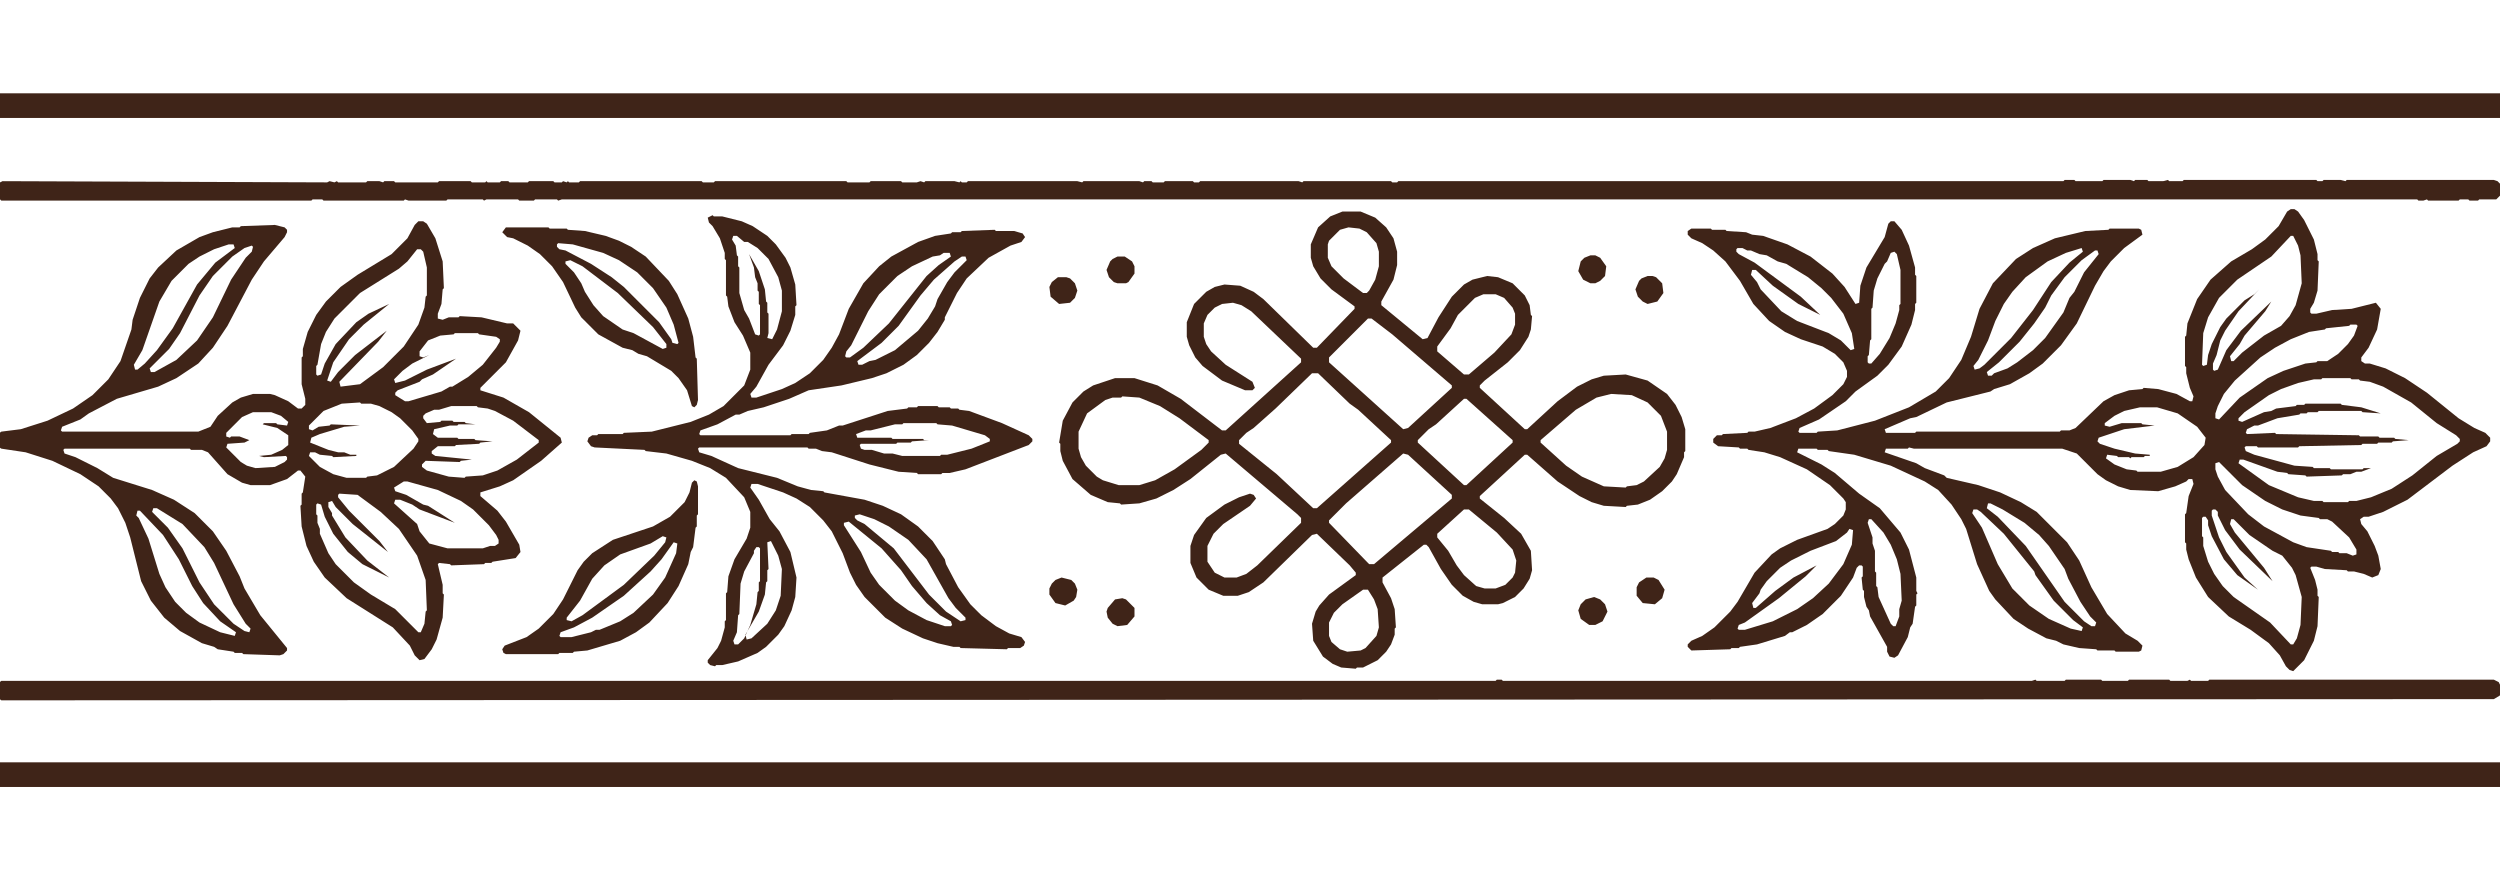
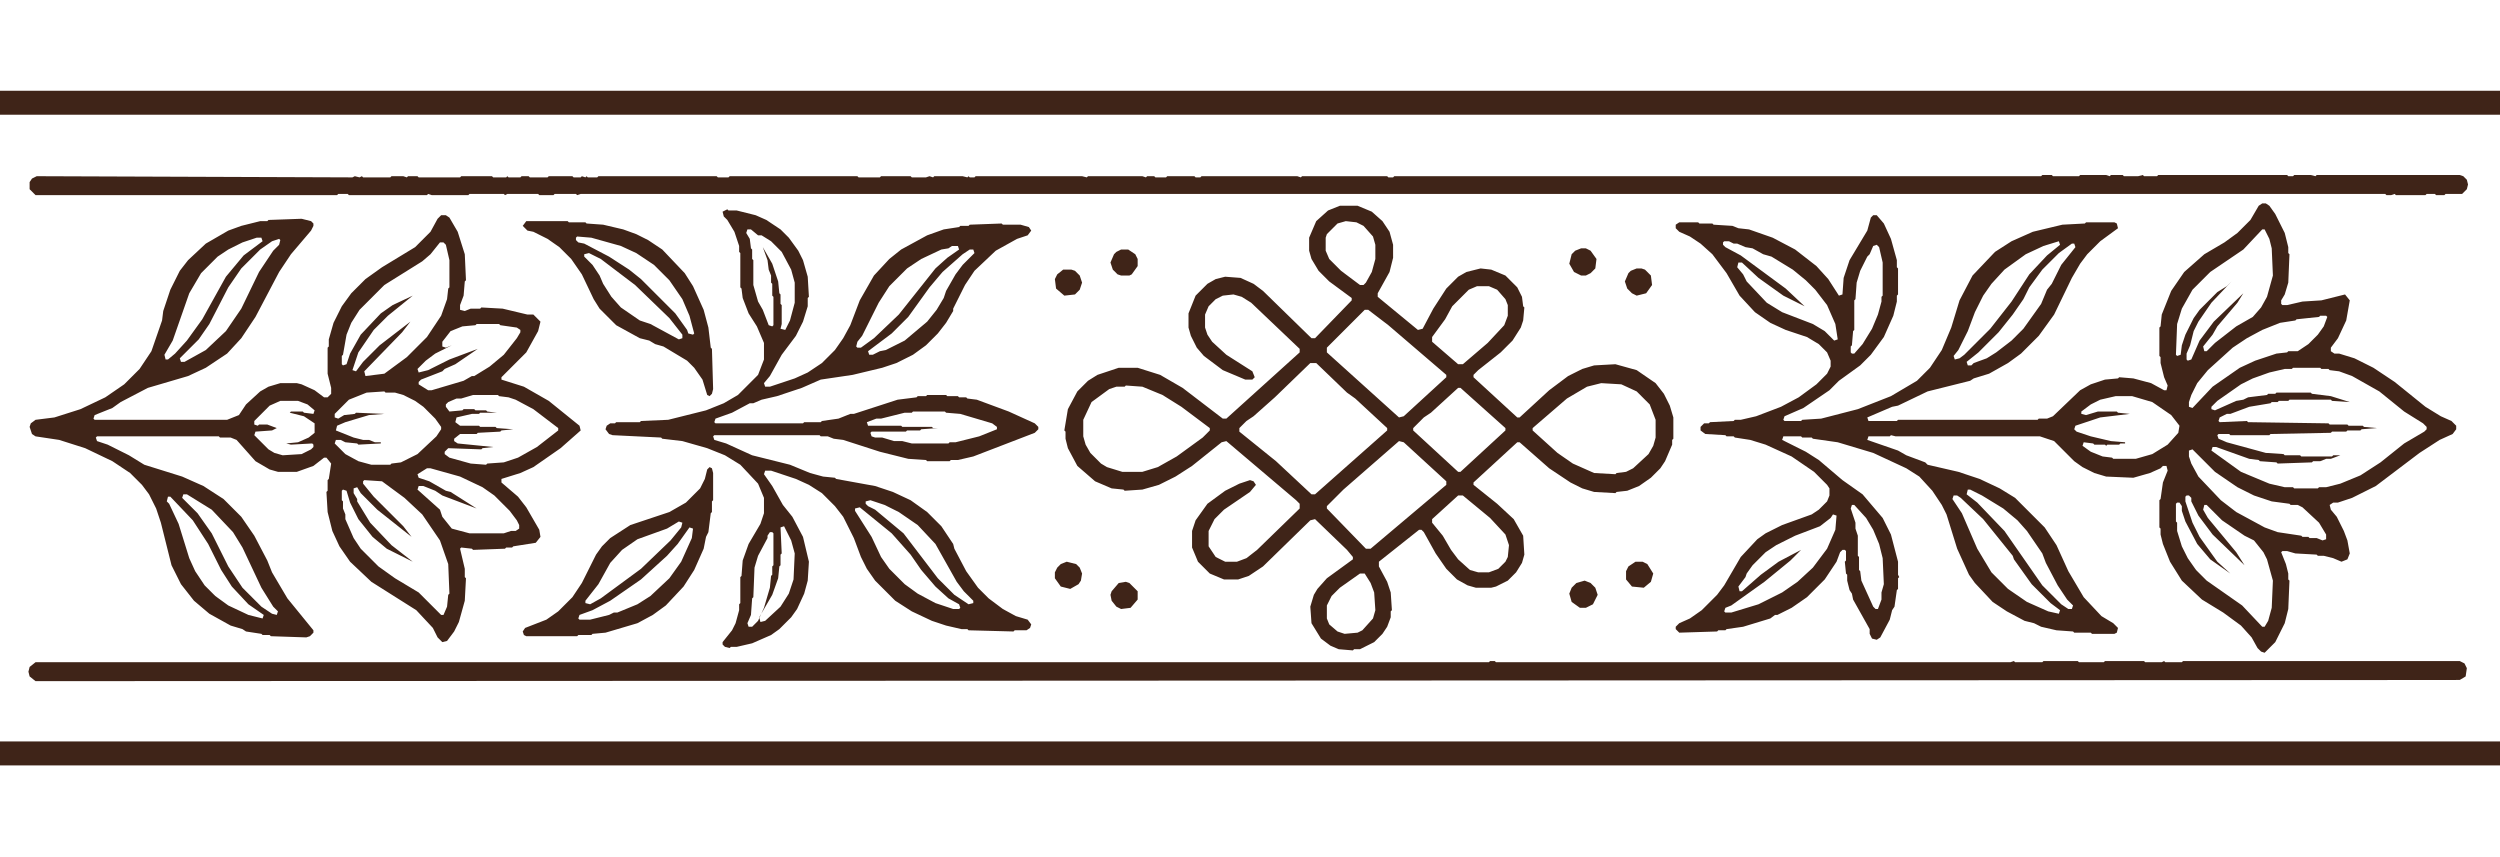
- <svg xmlns="http://www.w3.org/2000/svg" width="284" height="100" viewBox="8 0 284 100">
+ <svg xmlns="http://www.w3.org/2000/svg" width="292" height="100" viewBox="4 0 292 100">
  <defs>
    <clipPath id="interior">
      <rect x="5" y="19" width="290" height="62" />
    </clipPath>
  </defs>
  <g clip-path="url(#interior)">
    <g transform="translate(300 0) rotate(90) scale(0.1381215)">
      <path fill="#3F2418" fill-rule="evenodd" d="M364,1652L360,1653L339,1679L327,1700L321,1719L319,1719L298,1698L280,1688L272,1686L266,1692L266,1697L261,1718L260,1736L261,1737L261,1745L263,1750L262,1754L258,1754L250,1751L238,1750L237,1749L215,1750L196,1756L184,1763L182,1766L182,1770L185,1773L196,1779L209,1792L226,1820L236,1834L248,1846L259,1854L273,1861L287,1865L293,1865L294,1866L316,1866L328,1863L333,1863L336,1866L336,1869L330,1877L325,1888L324,1892L324,1906L327,1916L331,1923L342,1935L351,1941L355,1951L355,2063L354,2064L351,2063L345,2048L340,2041L328,2018L318,1984L311,1969L299,1951L286,1939L268,1927L230,1907L215,1897L195,1880L191,1878L189,1878L187,1880L185,1888L186,1916L187,1917L187,1923L191,1939L195,1950L206,1969L220,1984L229,1991L245,1999L263,2005L271,2006L297,2015L312,2025L325,2038L336,2054L346,2075L353,2097L355,2113L358,2117L361,2118L367,2116L369,2113L372,2093L379,2071L390,2048L400,2033L410,2023L418,2017L430,2011L442,2007L478,1998L494,1990L508,1979L519,1966L529,1948L532,1938L534,1935L536,1922L537,1921L537,1915L538,1914L539,1884L538,1881L535,1878L533,1878L506,1900L484,1913L474,1917L453,1928L437,1939L422,1954L411,1971L403,1989L393,2021L385,2034L376,2052L373,2061L370,2062L369,2061L369,1958L370,1957L370,1948L372,1943L390,1927L397,1915L399,1908L399,1892L394,1878L387,1869L387,1867L392,1863L405,1865L406,1866L415,1866L416,1867L433,1866L449,1862L462,1856L475,1847L492,1829L516,1791L531,1777L539,1773L543,1769L542,1765L534,1759L526,1755L508,1750L489,1749L488,1750L481,1750L464,1754L463,1753L464,1744L465,1743L464,1716L463,1715L463,1710L462,1709L459,1690L454,1686L448,1687L429,1698L420,1705L408,1719L405,1719L400,1703L395,1692L379,1669Z M201,1922L204,1921L216,1937L234,1952L270,1972L288,1985L299,1995L304,2001L304,2003L300,2004L288,1997L248,1983L231,1973L217,1959L211,1950L205,1938L201,1926Z M523,1921L520,1933L512,1950L504,1961L495,1970L483,1978L472,1983L443,1992L426,2000L424,2002L420,2001L420,1999L440,1980L460,1967L482,1956L496,1947L511,1933L520,1920Z M520,1909L519,1913L513,1922L497,1938L479,1950L451,1964L434,1976L421,1989L418,1988L418,1985L431,1964L450,1946L463,1938L497,1922L513,1912L517,1908Z M202,1907L203,1906L207,1907L212,1912L230,1924L261,1939L280,1952L296,1969L306,1987L306,1990L303,1991L287,1975L274,1966L243,1950L227,1939L211,1923L204,1913Z M347,1877L350,1878L349,1886L348,1887L348,1897L349,1898L352,1886L358,1877L366,1877L370,1882L374,1891L375,1901L376,1897L375,1879L376,1878L378,1878L380,1880L384,1888L385,1904L383,1911L380,1916L368,1928L365,1927L364,1913L362,1909L359,1917L359,1924L360,1925L359,1928L356,1928L343,1915L339,1906L339,1891L342,1883Z M361,1770L363,1770L369,1774L384,1790L391,1804L392,1812L393,1813L393,1829L390,1840L384,1851L375,1860L372,1859L372,1855L374,1851L375,1841L376,1840L375,1821L374,1821L374,1826L372,1831L372,1836L370,1844L364,1859L360,1858L357,1851L351,1831L350,1818L349,1842L350,1843L351,1852L354,1857L353,1860L350,1860L338,1848L332,1833L331,1818L332,1817L332,1809L334,1802L339,1792L344,1785L354,1775Z M520,1768L520,1770L501,1789L489,1809L479,1823L464,1838L455,1844L439,1851L435,1851L430,1853L424,1853L423,1854L415,1854L414,1853L415,1850L425,1847L439,1840L454,1828L464,1816L475,1794L461,1812L442,1830L424,1841L422,1841L417,1844L413,1844L412,1841L417,1838L431,1824L454,1795L445,1802L420,1827L409,1836L407,1836L406,1835L407,1820L421,1801L435,1786L457,1771L477,1764L502,1763L503,1764L513,1765Z M205,1768L207,1766L220,1763L243,1763L244,1764L253,1765L267,1770L285,1782L302,1799L316,1818L318,1834L314,1835L281,1803L272,1796L292,1822L306,1836L314,1842L313,1845L298,1840L279,1827L267,1815L250,1794L258,1811L265,1821L283,1838L299,1847L308,1850L309,1853L308,1854L301,1854L300,1853L283,1850L273,1846L262,1839L241,1818L221,1786L215,1779L205,1771Z M447,1704L449,1707L449,1711L451,1717L451,1746L447,1761L437,1769L431,1771L414,1790L411,1789L411,1785L415,1775L419,1769L430,1740L416,1762L415,1766L407,1780L404,1789L401,1790L396,1782L396,1779L403,1754L412,1735L419,1725L432,1712L440,1706L444,1704Z M279,1703L281,1703L286,1706L300,1717L310,1729L318,1742L318,1744L322,1751L330,1778L330,1781L325,1789L323,1789L321,1787L314,1769L312,1767L308,1758L295,1739L304,1763L313,1781L315,1789L312,1790L305,1783L299,1775L292,1761L294,1766L293,1769L289,1769L280,1762L276,1752L275,1741L274,1740L274,1721L275,1720L277,1706Z M362,1671L364,1671L378,1689L387,1705L391,1717L392,1731L393,1732L392,1745L387,1763L384,1767L382,1767L379,1764L380,1736L379,1735L378,1726L375,1756L373,1759L371,1759L367,1754L367,1740L366,1739L365,1720L364,1719L363,1709L362,1723L361,1724L361,1737L360,1738L360,1754L357,1758L353,1757L350,1744L350,1738L349,1737L349,1723L348,1731L347,1732L347,1741L346,1742L346,1751L347,1752L348,1763L344,1766L342,1766L340,1764L337,1757L337,1753L334,1743L334,1722L335,1721L336,1713L338,1707L346,1692Z M396,1541L395,1543L397,1545L405,1547L413,1551L425,1563L433,1577L444,1610L455,1627L462,1634L469,1639L493,1651L505,1659L517,1671L524,1681L531,1699L534,1701L537,1700L538,1698L538,1655L537,1654L537,1643L536,1642L535,1631L527,1604L520,1591L512,1580L496,1565L482,1556L464,1548L454,1546L450,1544L434,1542L433,1541L424,1541L423,1540L400,1540Z M442,1566L446,1567L457,1576L481,1601L506,1635L511,1644L510,1648L508,1648L494,1637L476,1627L465,1617L456,1604L447,1579L441,1569Z M447,1557L455,1558L475,1567L489,1577L504,1593L511,1604L518,1621L518,1624L520,1628L524,1644L524,1653L523,1654L520,1653L516,1642L508,1627L490,1601L470,1579L460,1570L446,1560Z M333,1541L329,1540L295,1541L294,1542L277,1544L262,1548L242,1557L231,1564L211,1583L203,1595L198,1605L194,1616L190,1633L189,1647L188,1648L188,1662L187,1663L187,1698L191,1701L195,1697L196,1692L202,1680L209,1670L219,1660L232,1651L253,1641L261,1636L275,1622L286,1602L288,1594L291,1589L293,1582L305,1562L311,1556L321,1549L334,1545L335,1543Z M286,1566L287,1569L274,1593L271,1602L260,1618L251,1626L240,1633L233,1636L224,1642L217,1649L215,1649L214,1645L219,1635L241,1606L269,1577L283,1566Z M282,1556L283,1557L282,1561L279,1562L265,1572L236,1601L228,1611L217,1628L206,1649L205,1654L203,1656L201,1656L200,1655L201,1643L208,1618L214,1605L224,1590L237,1577L253,1566L267,1560Z M195,1271L192,1273L190,1280L190,1295L189,1296L190,1323L191,1324L191,1331L192,1332L194,1345L199,1359L211,1381L219,1391L233,1404L254,1416L275,1424L286,1430L296,1437L307,1448L315,1460L320,1471L327,1492L327,1496L324,1497L318,1492L300,1482L284,1470L272,1464L259,1460L252,1460L251,1459L234,1460L220,1464L212,1468L201,1476L194,1483L186,1495L182,1504L178,1520L178,1527L177,1528L179,1532L183,1531L186,1528L196,1522L208,1518L213,1518L214,1517L243,1517L244,1516L252,1515L265,1510L276,1503L290,1497L304,1497L317,1502L334,1519L341,1531L347,1546L355,1578L356,1601L357,1602L357,1622L358,1623L358,1627L360,1630L363,1631L367,1628L368,1625L370,1584L371,1583L373,1566L379,1545L385,1530L393,1517L409,1502L421,1497L434,1497L443,1500L460,1510L474,1515L487,1516L488,1517L510,1517L511,1518L516,1518L527,1521L533,1524L543,1532L545,1532L547,1530L548,1526L547,1525L547,1520L544,1507L537,1491L532,1484L522,1474L515,1469L502,1463L491,1460L475,1459L454,1464L437,1473L427,1481L411,1490L401,1497L398,1496L398,1491L405,1470L410,1459L417,1448L428,1437L437,1430L455,1421L471,1415L481,1410L491,1403L508,1386L517,1372L525,1355L529,1343L532,1330L532,1325L533,1324L534,1286L533,1285L533,1275L531,1272L528,1271L524,1274L521,1284L515,1295L506,1307L497,1316L483,1326L464,1336L460,1337L445,1347L433,1359L423,1373L416,1388L411,1403L405,1436L404,1437L403,1447L400,1458L393,1475L385,1507L375,1529L372,1539L369,1540L368,1539L368,1450L369,1449L369,1443L371,1438L372,1430L382,1399L388,1375L389,1360L390,1359L390,1340L389,1339L389,1333L386,1320L366,1268L363,1265L361,1265L358,1268L348,1290L338,1317L337,1325L336,1326L336,1332L335,1333L335,1342L334,1343L334,1359L335,1360L335,1367L336,1368L338,1384L350,1421L350,1424L354,1434L356,1448L357,1449L357,1463L358,1464L358,1538L357,1539L354,1538L349,1524L341,1509L341,1506L338,1499L335,1486L328,1465L321,1449L317,1422L311,1397L307,1385L300,1371L292,1360L282,1350L273,1343L263,1337L261,1337L241,1327L229,1319L212,1301L202,1283L199,1274Z M450,1490L451,1489L478,1489L479,1490L486,1490L487,1491L497,1492L514,1497L525,1502L530,1507L530,1510L527,1511L520,1508L506,1507L505,1506L480,1505L470,1502L455,1494L453,1494L450,1492Z M445,1480L457,1474L468,1471L490,1472L502,1476L513,1483L525,1496L526,1500L522,1501L503,1490L489,1485L479,1484L478,1483L469,1483L468,1482L446,1483Z M279,1479L278,1483L274,1482L258,1482L257,1483L249,1483L248,1484L238,1485L223,1490L209,1498L220,1494L228,1493L233,1491L239,1491L240,1490L250,1490L251,1489L275,1489L276,1490L275,1493L262,1498L255,1502L241,1506L220,1506L219,1507L211,1507L210,1508L202,1509L197,1512L194,1511L194,1508L199,1502L199,1499L204,1491L213,1482L228,1474L239,1471L256,1471L271,1475Z M208,1333L211,1332L218,1342L227,1352L266,1383L286,1404L294,1415L294,1418L293,1419L289,1418L284,1414L256,1400L242,1391L227,1376L219,1364L211,1347L210,1341L208,1338Z M514,1331L515,1332L515,1337L510,1352L502,1367L494,1378L481,1391L471,1398L454,1406L432,1420L430,1420L429,1416L451,1389L469,1373L482,1364L496,1352L506,1341L511,1332Z M510,1320L511,1324L503,1336L489,1350L451,1379L431,1403L428,1409L426,1411L424,1411L423,1407L427,1395L433,1383L444,1367L460,1352L492,1334L500,1328L508,1320Z M211,1320L214,1319L224,1329L232,1335L246,1343L252,1345L262,1351L272,1359L288,1378L296,1394L297,1399L300,1405L300,1408L297,1409L282,1389L268,1375L243,1357L230,1346L215,1329L211,1323Z M363,1300L369,1315L374,1335L374,1340L375,1341L375,1372L373,1380L373,1387L370,1397L370,1403L369,1406L366,1407L365,1406L365,1377L364,1376L364,1365L363,1364L362,1350L362,1354L361,1355L361,1380L360,1381L360,1409L357,1410L354,1402L354,1398L349,1378L349,1372L348,1371L348,1344L349,1343L350,1331L358,1304L361,1300Z M485,1228L480,1230L477,1233L475,1241L477,1246L480,1249L484,1251L489,1251L496,1246L498,1238L494,1231L491,1229Z M239,1228L233,1230L229,1234L228,1237L228,1244L232,1249L236,1251L244,1250L250,1243L249,1234L245,1230Z M500,1181L493,1188L492,1191L493,1197L500,1203L503,1204L508,1203L513,1199L515,1195L514,1187L507,1181Z M225,1181L219,1181L215,1183L211,1189L211,1195L213,1199L215,1201L222,1204L228,1202L232,1198L233,1195L233,1188L232,1186Z M219,793L212,798L210,802L210,806L212,811L215,814L223,816L230,812L233,806L233,802L231,798L227,794Z M503,792L497,794L493,798L491,803L493,810L497,814L502,816L509,814L514,807L514,802L511,796Z M241,746L233,747L228,752L227,755L227,759L229,764L231,766L238,769L244,767L248,763L250,759L248,751Z M485,745L477,750L475,754L475,760L479,766L483,768L490,768L496,763L497,753L492,747Z M353,728L343,731L333,736L324,743L313,759L308,777L309,795L312,805L318,817L330,833L353,858L353,860L319,897L317,897L313,893L298,874L288,864L277,857L271,855L260,854L259,855L251,856L243,860L233,870L228,882L227,891L230,903L234,910L244,920L261,931L278,940L279,944L251,978L248,978L230,968L218,965L207,965L196,968L187,974L179,983L174,995L174,1010L178,1020L187,1030L201,1036L212,1036L219,1034L229,1028L238,1019L252,1000L254,1000L286,1031L286,1034L246,1075L240,1083L235,1094L234,1107L236,1115L240,1122L250,1132L265,1138L277,1138L284,1136L294,1131L301,1125L313,1109L321,1090L321,1084L319,1082L314,1084L300,1106L289,1118L283,1122L277,1124L266,1124L259,1121L253,1115L250,1109L249,1100L251,1093L256,1085L295,1044L298,1044L354,1106L354,1109L328,1143L317,1162L311,1181L311,1197L317,1215L322,1223L331,1232L346,1240L364,1243L365,1242L371,1242L379,1240L394,1232L407,1217L413,1203L414,1193L415,1192L414,1177L410,1163L403,1149L394,1135L374,1110L373,1106L423,1047L426,1044L430,1044L465,1080L472,1089L475,1097L475,1107L471,1115L462,1121L449,1121L439,1116L431,1108L416,1086L410,1081L407,1083L406,1086L409,1095L415,1107L426,1122L440,1132L449,1135L463,1135L475,1130L485,1120L490,1108L490,1096L487,1087L479,1075L440,1035L439,1031L465,1004L471,999L473,999L489,1021L498,1029L503,1032L513,1035L527,1034L540,1026L546,1018L549,1011L550,999L549,998L549,993L543,981L536,974L530,970L522,967L517,967L516,966L501,967L492,970L479,977L475,977L448,943L448,941L450,939L468,929L481,920L490,911L495,902L497,895L497,882L496,878L491,868L484,861L476,856L469,854L453,855L439,863L426,877L410,897L408,897L374,860L374,858L396,833L408,815L413,805L416,795L417,777L416,776L415,767L411,757L404,747L396,739L390,735L376,729L372,729L371,728Z M362,1120L364,1120L370,1126L386,1148L395,1164L399,1177L399,1194L395,1207L392,1212L383,1221L376,1225L369,1227L355,1227L340,1220L329,1205L327,1199L327,1192L326,1191L327,1177L334,1160L344,1144Z M485,989L493,984L501,981L516,980L523,982L533,991L535,995L536,1006L534,1012L528,1019L523,1021L512,1021L504,1017L497,1010L485,993Z M239,988L241,990L241,993L229,1009L219,1019L212,1022L201,1022L198,1021L189,1012L187,1005L188,996L191,990L200,982L207,980L219,980L230,983Z M362,970L364,970L418,1031L418,1034L390,1064L365,1095L362,1095L356,1089L352,1083L336,1065L307,1035L307,1030L332,1004L337,997Z M407,920L410,920L464,984L464,988L430,1021L428,1021L414,1007L373,960L374,956Z M319,920L352,956L353,960L298,1021L294,1021L262,989L262,986L275,969L317,920Z M362,870L364,870L399,908L399,910L364,948L362,948L353,939L349,933L328,910L328,908Z M253,870L258,868L267,868L275,871L290,885L308,906L308,910L289,932L285,932L270,921L259,915L245,901L242,894L242,884L245,877Z M475,870L481,876L484,884L484,893L482,900L473,910L465,916L453,923L442,932L439,932L419,910L419,906L438,883L452,870L461,867L471,868Z M355,743L370,743L377,745L384,749L396,762L399,768L400,776L401,777L400,795L392,813L383,826L364,847L362,847L337,818L327,801L324,789L325,772L331,759L342,748Z M360,66L356,70L352,79L344,92L323,118L311,136L303,152L299,165L299,169L297,172L294,172L286,166L271,159L254,156L249,160L254,180L255,196L258,209L258,213L257,214L254,214L249,211L239,208L215,207L214,208L209,208L197,211L181,219L174,224L172,227L172,230L174,233L186,240L197,251L205,262L215,279L230,296L246,307L266,315L276,316L277,317L301,317L302,316L307,316L319,313L326,310L330,311L330,313L324,324L320,339L319,351L320,352L321,363L325,375L330,384L352,407L354,412L354,419L355,420L355,538L356,539L356,563L353,564L344,543L343,538L331,513L322,477L320,474L316,461L307,445L299,434L284,419L266,406L235,391L223,384L215,378L204,367L193,352L189,353L188,355L188,379L189,380L190,399L196,424L204,442L213,456L233,475L254,486L277,493L296,501L311,511L322,522L335,544L346,572L354,603L355,619L356,620L356,634L355,635L352,634L345,618L330,596L322,588L309,570L300,561L285,550L267,542L255,539L250,539L249,538L227,538L226,539L220,539L202,544L189,550L182,556L182,559L184,561L195,564L220,579L235,584L249,585L250,588L236,597L225,607L211,625L201,644L194,664L193,673L191,678L190,694L189,695L189,706L188,707L188,723L190,726L193,726L196,723L200,714L206,705L215,695L231,683L250,672L264,659L273,646L279,633L285,615L291,605L298,598L305,595L310,595L316,598L325,607L336,622L344,637L352,658L355,671L355,676L356,677L357,697L358,698L358,702L361,705L364,705L367,701L368,684L369,683L369,677L370,676L372,663L376,650L386,628L399,609L410,598L413,596L419,596L424,598L431,605L435,611L444,636L451,650L456,657L471,671L495,685L503,691L516,704L523,714L527,723L530,726L532,726L535,723L534,691L533,690L533,684L532,683L530,669L523,646L520,642L520,640L514,628L505,615L490,600L475,590L467,587L465,585L465,583L466,582L474,582L475,583L485,582L486,581L491,581L499,579L502,577L507,576L532,562L536,562L540,560L541,556L539,553L524,545L516,543L513,541L499,539L498,538L489,538L488,537L486,538L475,538L452,544L438,551L418,568L406,585L389,605L382,616L372,636L369,635L369,620L370,619L370,611L371,610L374,589L383,559L396,531L403,520L415,509L427,501L435,497L464,488L486,478L493,473L509,458L517,446L525,431L527,423L530,417L533,404L534,390L535,389L535,375L536,374L536,355L535,353L531,352L527,356L521,366L505,381L483,394L461,404L446,414L421,439L413,452L405,469L399,487L393,513L391,515L385,531L381,538L372,564L369,563L369,545L368,544L369,540L369,418L373,406L390,389L395,382L400,372L403,362L404,339L400,325L396,316L394,314L394,311L398,310L408,314L422,316L423,317L446,317L447,316L452,316L460,314L475,308L491,298L507,281L518,263L529,248L539,239L548,234L551,231L552,228L543,219L527,211L515,208L491,207L490,208L485,208L477,210L467,214L466,213L466,209L468,202L469,184L470,183L470,178L472,170L475,163L473,158L468,156L457,158L449,161L437,167L431,172L427,173L425,170L425,166L421,154L411,134L383,97L372,80L367,69L363,66Z M436,590L448,591L464,598L480,610L492,623L501,636L511,656L518,679L518,684L517,685L514,684L512,679L492,651L474,629L465,620L475,639L486,654L500,670L500,672L496,673L488,667L485,666L478,661L467,650L461,641L453,625L445,604L438,595L435,593Z M287,589L288,592L280,600L274,610L264,636L256,649L238,666L232,669L226,674L222,673L222,670L235,656L250,635L259,617L244,633L216,671L209,684L207,686L205,686L204,685L204,681L206,677L206,674L209,667L210,661L215,652L217,645L228,627L237,616L245,608L258,598L274,591Z M207,556L209,554L222,551L250,551L251,552L255,552L266,555L278,560L291,568L299,575L299,577L298,578L293,578L292,577L280,576L279,575L254,575L253,574L239,573L229,570L217,564L215,562L208,559Z M515,555L515,557L513,559L491,569L483,570L482,571L471,571L470,572L453,572L447,574L442,574L430,578L427,577L427,575L438,565L448,559L460,554L472,551L494,550L501,552L507,552Z M519,402L517,411L509,429L498,445L484,459L464,471L434,484L422,492L419,491L419,488L421,485L439,466L470,441L473,440L494,425L510,409L516,401Z M204,402L207,401L216,412L232,427L255,442L278,460L300,482L303,486L304,490L301,491L296,487L280,479L264,473L250,466L240,459L228,448L215,430L208,415Z M515,391L515,394L511,400L495,416L449,448L425,471L418,480L414,479L414,477L419,467L430,449L440,437L449,429L468,416L476,413L495,403L507,395L512,390Z M206,389L209,388L224,400L240,408L245,412L257,417L278,432L288,442L298,455L303,463L307,474L309,476L309,479L306,480L298,470L281,453L266,441L253,432L243,427L228,416L214,402L206,391Z M360,300L366,301L376,310L384,323L388,337L388,356L387,357L386,365L382,375L377,382L374,381L375,373L376,372L376,363L377,362L376,361L376,351L375,350L375,346L374,346L373,358L369,375L365,387L363,389L360,388L353,367L350,342L349,352L348,353L348,369L351,379L350,383L348,383L342,375L338,367L335,354L335,340L340,323L351,307Z M530,228L530,230L512,247L491,277L482,286L472,293L462,298L449,302L442,302L441,303L426,303L425,302L425,300L428,298L432,298L441,295L460,285L473,274L485,257L475,268L454,283L442,289L424,295L420,295L419,294L419,292L421,290L424,290L436,284L452,272L478,245L467,252L438,276L431,280L427,279L427,277L440,264L453,245L457,237L467,229L473,226L491,221L514,222L525,225Z M194,228L202,224L210,222L233,221L251,226L260,231L268,238L276,252L290,270L297,277L297,279L293,280L283,272L276,268L256,251L248,246L272,271L288,283L304,290L305,293L304,294L299,294L292,291L280,288L272,284L256,273L238,256L242,260L247,268L262,283L269,288L283,295L292,298L300,299L301,302L300,303L274,302L261,298L245,289L230,274L211,246L194,230Z M456,176L457,179L455,184L455,190L454,191L454,196L453,197L450,217L446,228L433,252L423,265L403,284L392,290L386,292L381,292L380,289L399,270L412,251L419,237L424,222L426,207L427,206L427,200L429,196L442,182L452,176Z M268,175L276,178L283,183L291,191L297,200L297,208L298,209L299,218L305,236L311,249L327,272L345,289L344,292L340,292L334,290L324,285L313,276L294,255L286,243L279,230L273,215L271,202L270,201L268,182L267,181L267,176Z M361,91L363,91L365,93L375,110L391,130L402,147L409,164L412,176L412,182L413,183L413,203L412,204L412,211L409,224L399,248L381,273L378,272L378,269L388,241L389,233L390,232L391,218L392,217L391,188L390,187L390,181L388,176L388,172L385,164L385,170L386,171L386,197L385,198L385,211L384,212L383,227L374,260L371,267L368,268L367,267L367,258L368,257L368,224L367,223L366,172L365,171L365,159L364,158L364,147L363,146L362,133L361,144L360,145L360,157L359,158L359,173L358,174L357,242L356,243L357,266L356,267L353,266L350,260L350,257L344,241L341,223L340,222L340,217L339,216L339,208L338,207L338,172L339,171L340,156L335,172L333,188L332,189L332,218L333,219L333,225L334,226L336,242L338,246L339,252L347,270L346,273L344,273L339,268L325,248L320,238L315,224L312,211L312,205L311,204L311,181L312,180L312,174L313,173L314,165L318,154L331,131L348,110L358,94Z M603,57L597,63L597,453L598,454L597,457L597,557L598,558L597,561L597,597L598,598L597,601L597,611L598,612L598,627L597,628L597,644L598,645L597,649L598,650L597,658L598,659L597,662L597,668L598,669L598,2113L603,2118L610,2118L615,2113L614,62L611,58Z M565,57L561,59L559,63L559,297L560,298L560,312L559,313L560,315L560,329L559,330L559,363L560,364L560,385L559,386L559,415L560,416L560,439L559,440L560,443L560,878L559,879L559,883L560,884L560,2113L564,2118L568,2119L572,2118L576,2113L575,63L572,58Z M156,56L152,57L149,60L148,63L148,184L149,185L148,189L148,203L149,204L149,208L148,209L148,318L149,319L149,330L148,331L149,335L149,347L148,348L148,358L149,359L148,362L148,384L149,385L149,407L148,408L148,416L149,417L149,964L150,965L150,969L149,970L149,1042L150,1043L149,1046L149,1127L150,1128L150,1132L149,1133L149,1156L150,1157L150,1166L149,1167L149,1173L150,1174L149,1177L149,1223L150,1224L149,1228L149,1318L150,1319L150,1323L149,1324L150,1325L149,1329L149,1353L150,1354L149,1357L150,1360L150,1372L149,1373L149,1398L150,1399L150,1417L149,1418L149,1526L150,1527L150,1536L149,1537L149,1637L150,1638L150,1646L149,1647L150,1648L149,1651L150,1652L150,1658L149,1659L149,1679L150,1680L150,1695L149,1696L149,1702L150,1703L150,1713L149,1714L150,1715L150,1726L149,1727L149,1753L150,1754L150,1789L149,1790L149,1798L150,1799L149,1802L149,1812L150,1813L150,1836L149,1837L150,1839L149,1843L150,1845L149,2112L151,2116L154,2118L160,2118L165,2113L165,1858L164,1857L164,1849L165,1848L165,1782L164,1781L165,1778L165,1747L164,1746L164,1717L165,1716L164,1714L164,1688L165,1687L165,1675L164,1674L164,1656L165,1655L164,1652L164,126L165,125L165,121L164,118L165,117L165,92L164,91L164,84L165,83L165,76L164,75L164,61L160,57Z M117,56L111,58L108,63L109,2112L110,2115L114,2118L122,2118L125,2116L127,2112L127,1766L126,1765L127,1762L126,1761L127,1757L127,1730L126,1729L127,1725L127,1671L126,1670L126,1662L127,1661L127,1653L126,1652L127,1649L127,1619L126,1618L126,1613L127,1612L127,1605L126,1604L126,1600L127,1599L127,1559L126,1558L126,1543L127,1542L127,1527L126,1526L126,64L123,58Z" />
    </g>
  </g>
  <path d="M0 12H300 M0 88H300" stroke="#3F2418" stroke-width="2.8" fill="none" />
</svg>
